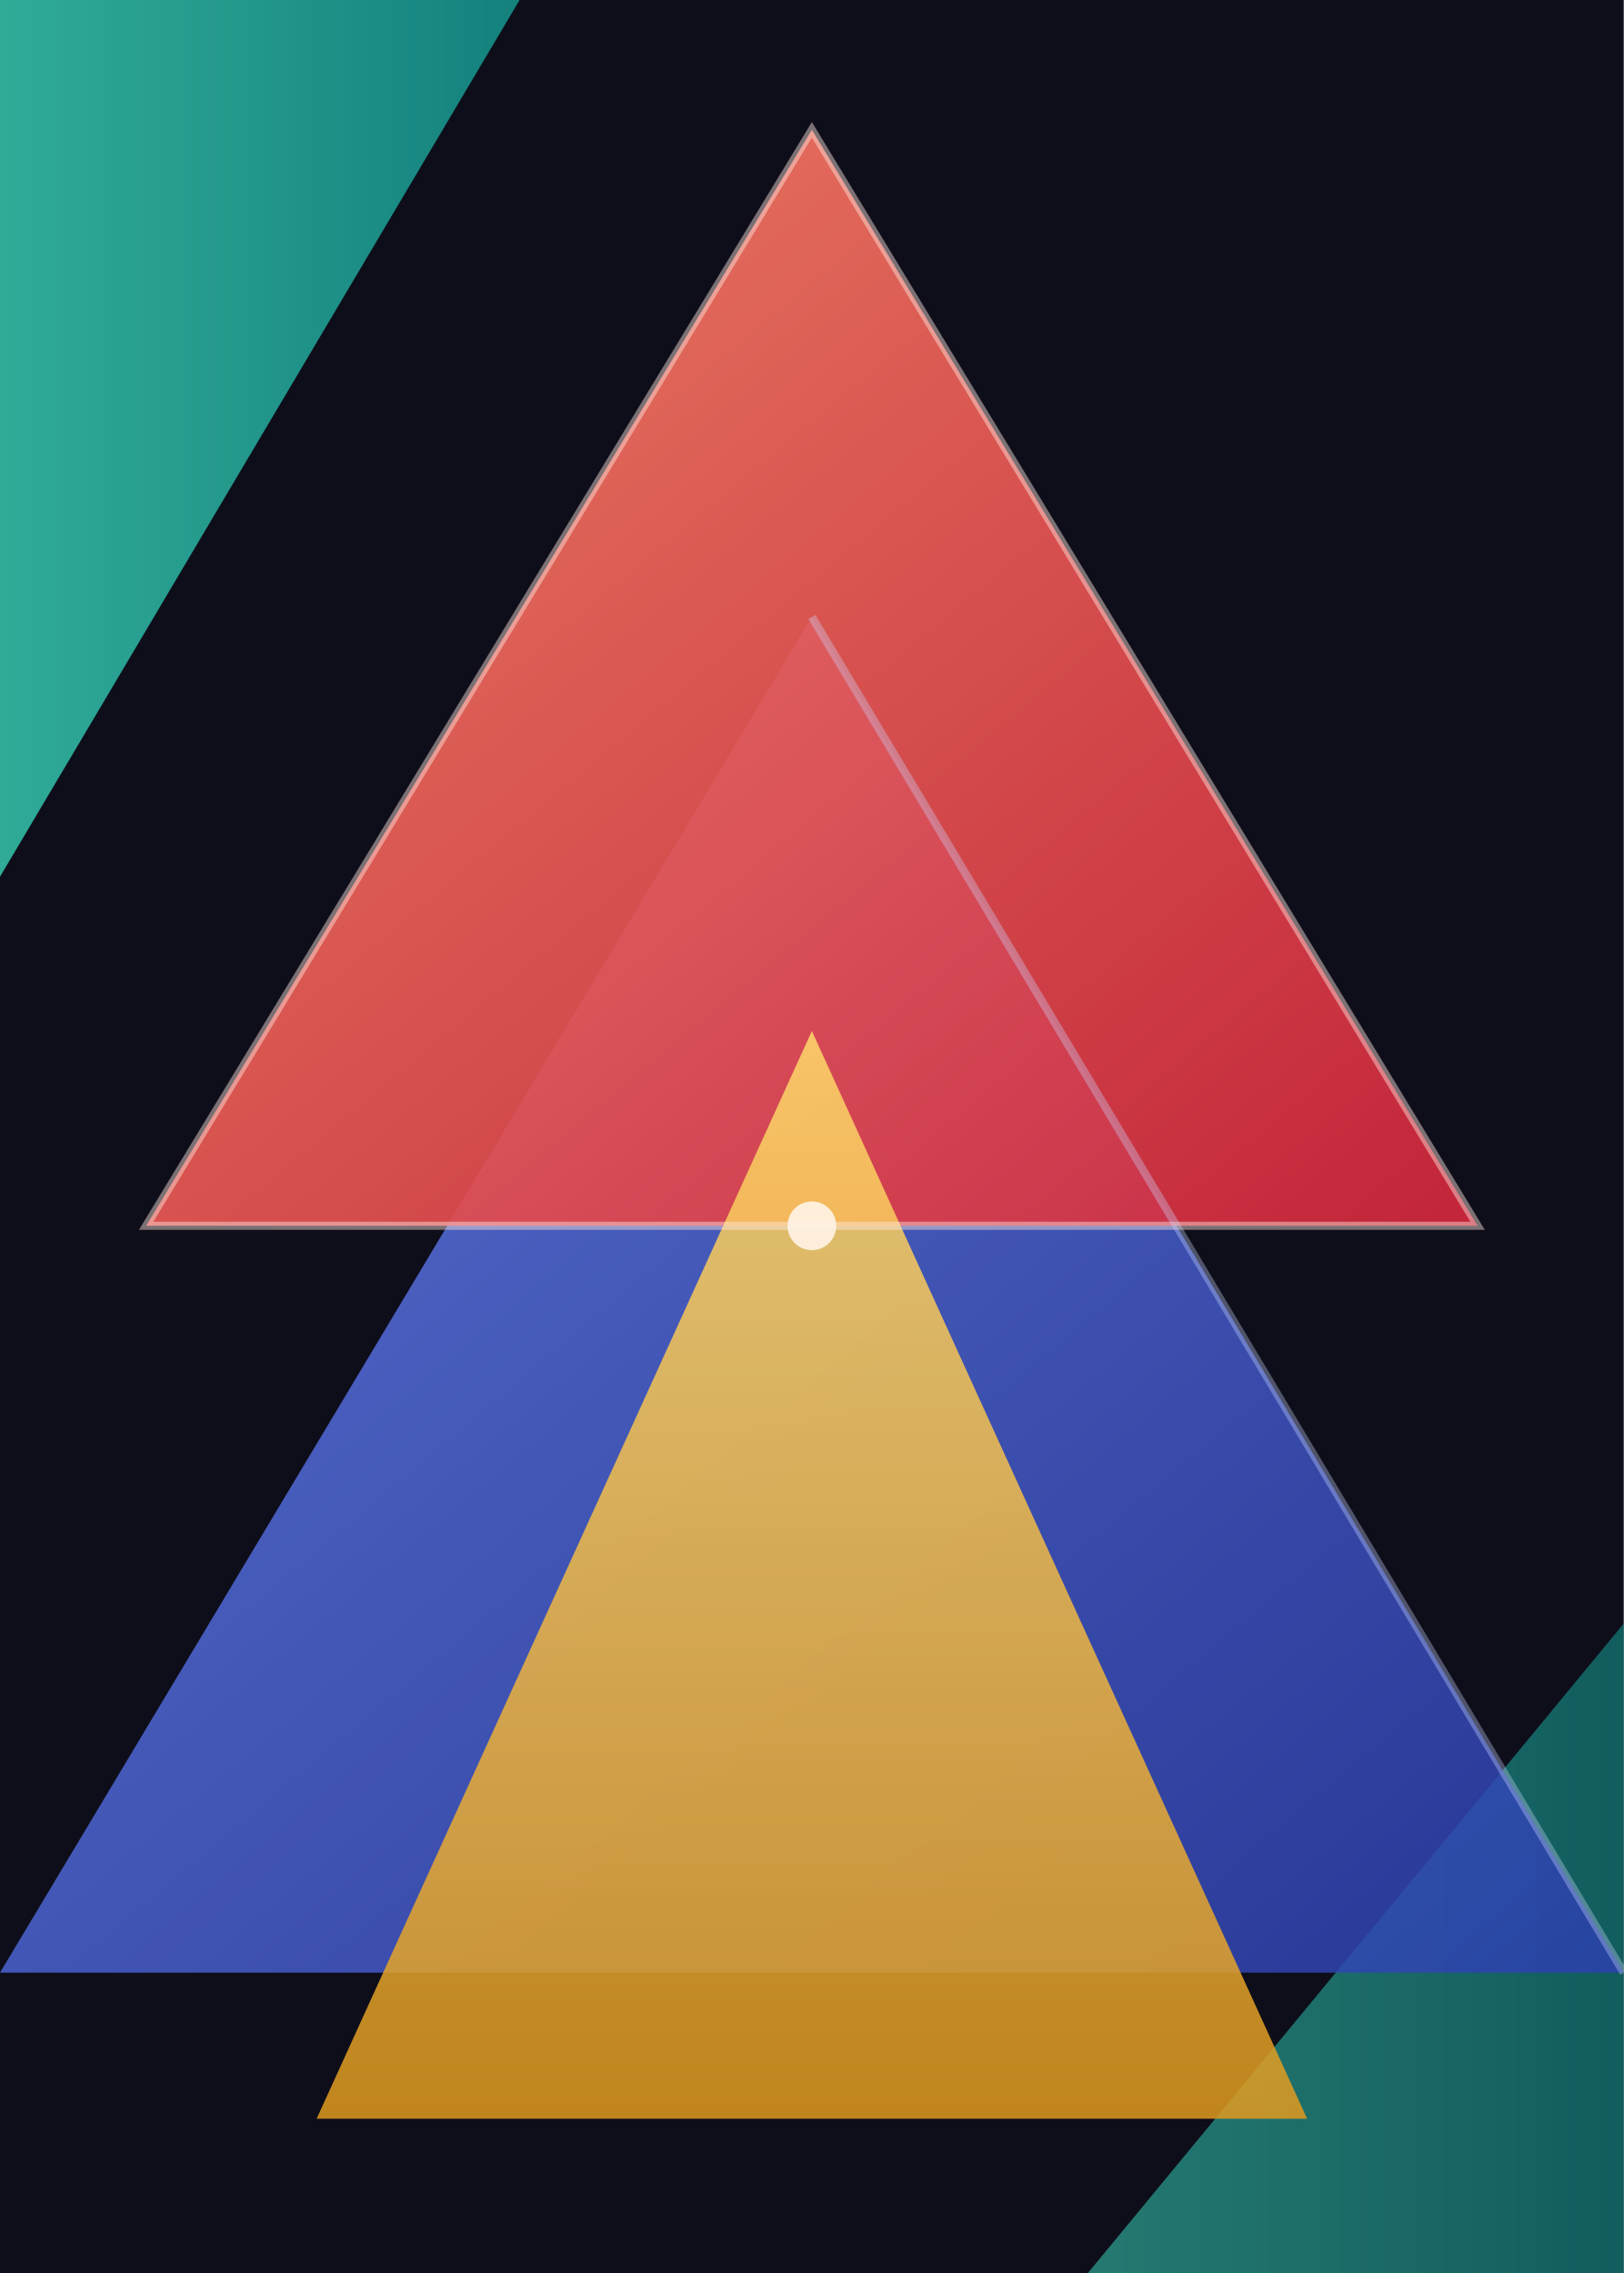
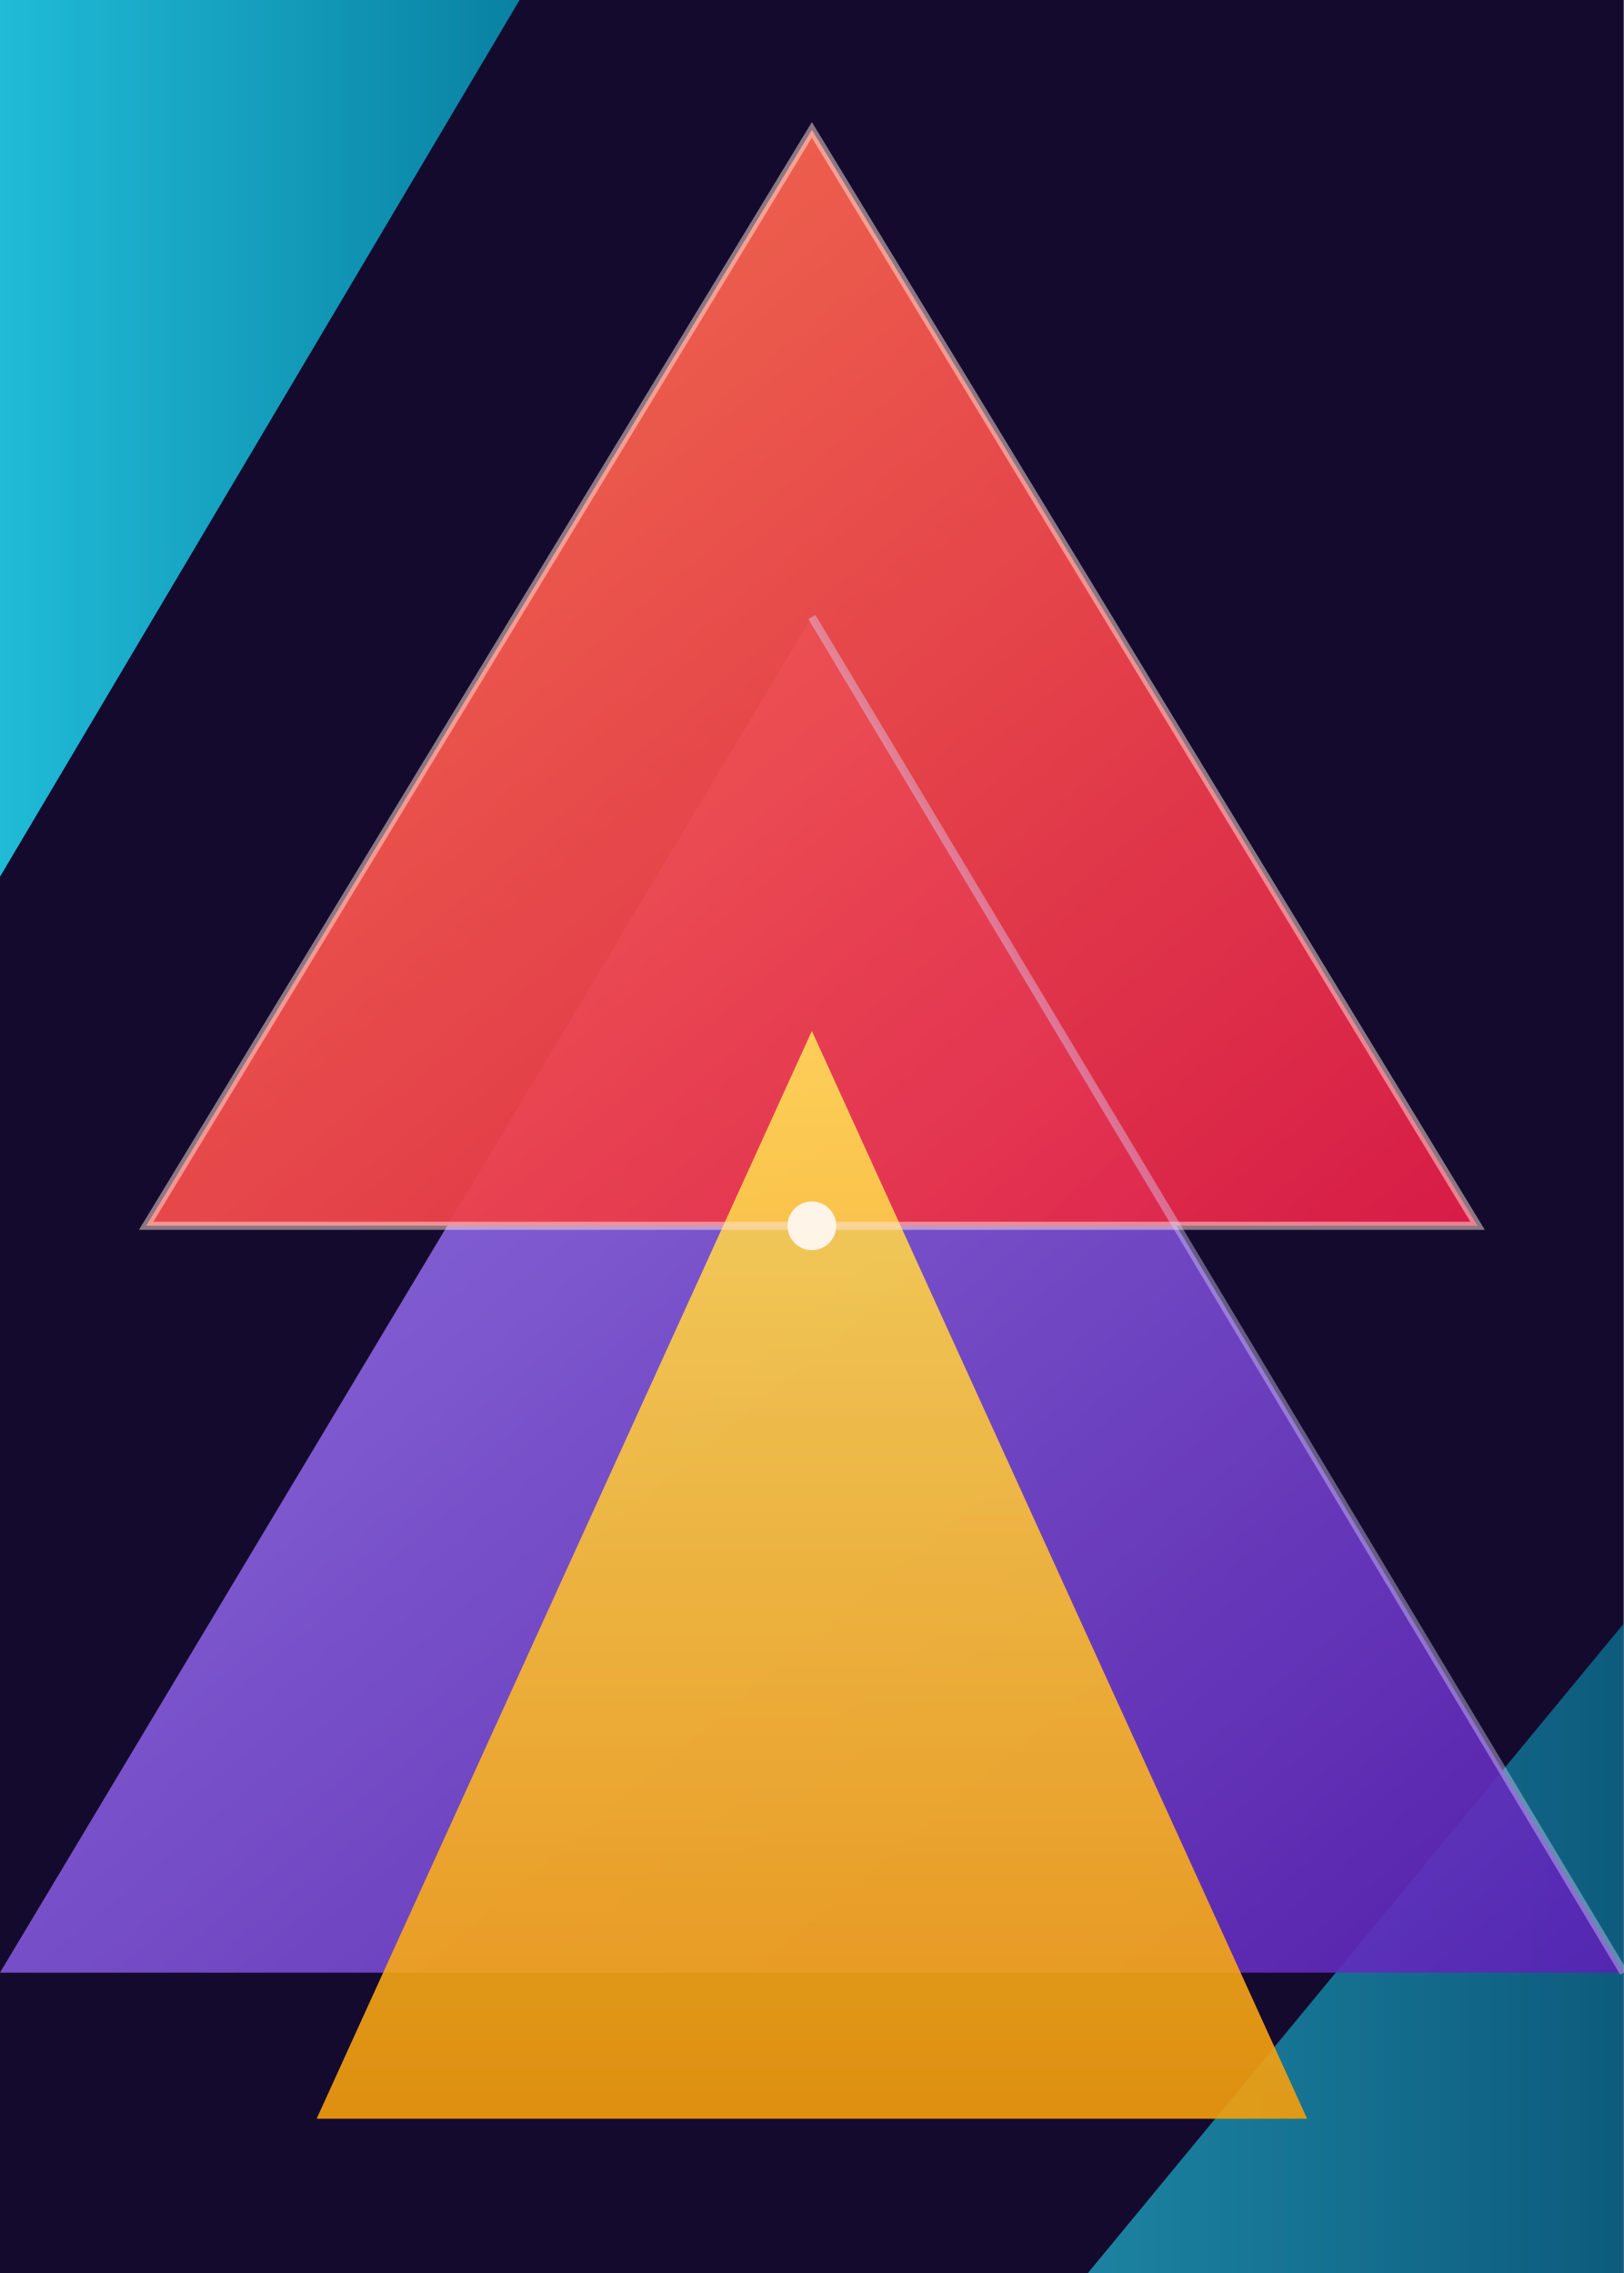
<svg xmlns="http://www.w3.org/2000/svg" viewBox="0 0 400 560" width="400" height="560">
  <defs>
    <linearGradient id="p1" x1="0" y1="0" x2="1" y2="1">
-       <stop offset="0" stop-color="#FF8A6B" />
-       <stop offset="1" stop-color="#D2263C" />
+       <stop offset="0" stop-color="#FF7A50" />
+       <stop offset="1" stop-color="#E11D48" />
    </linearGradient>
    <linearGradient id="p2" x1="0" y1="0" x2="1" y2="1">
-       <stop offset="0" stop-color="#6E8CFF" />
-       <stop offset="1" stop-color="#2B3EAF" />
+       <stop offset="0" stop-color="#A78BFA" />
+       <stop offset="1" stop-color="#5B21B6" />
    </linearGradient>
    <linearGradient id="p3" x1="0" y1="0" x2="0" y2="1">
-       <stop offset="0" stop-color="#FFD86B" />
-       <stop offset="1" stop-color="#E09A1E" />
+       <stop offset="0" stop-color="#FFDE59" />
+       <stop offset="1" stop-color="#F59E0B" />
    </linearGradient>
    <linearGradient id="p4" x1="0" y1="0" x2="1" y2="0">
-       <stop offset="0" stop-color="#38D2B8" />
-       <stop offset="1" stop-color="#159E96" />
+       <stop offset="0" stop-color="#22D3EE" />
+       <stop offset="1" stop-color="#0891B2" />
    </linearGradient>
  </defs>
-   <rect width="400" height="560" fill="#0E0E1A" />
-   <path d="M0 0 L128 0 L0 216 Z" fill="url(#p4)" opacity="0.8" />
-   <path d="M400 560 L400 400 L268 560 Z" fill="url(#p4)" opacity="0.55" />
-   <path d="M200 152 L400 486 L0 486 Z" fill="url(#p2)" opacity="0.82" />
-   <path d="M200 32 L364 302 L36 302 Z" fill="url(#p1)" opacity="0.92" />
-   <path d="M200 254 L322 522 L78 522 Z" fill="url(#p3)" opacity="0.85" />
-   <path d="M200 32 L364 302 L36 302 Z" fill="none" stroke="#FFE9E2" stroke-width="2" opacity="0.45" />
-   <path d="M200 152 L400 486" stroke="#CBD6FF" stroke-width="2" opacity="0.35" />
-   <circle cx="200" cy="302" r="6" fill="#FFF4E8" opacity="0.9" />
+   <rect width="400" height="560" fill="#140A2E" />
+   <path d="M0 0 L128 0 L0 216 Z" fill="url(#p4)" opacity="0.88" />
+   <path d="M400 560 L400 400 L268 560 Z" fill="url(#p4)" opacity="0.6" />
+   <path d="M200 152 L400 486 L0 486 Z" fill="url(#p2)" opacity="0.9" />
+   <path d="M200 32 L364 302 L36 302 Z" fill="url(#p1)" opacity="0.95" />
+   <path d="M200 254 L322 522 L78 522 Z" fill="url(#p3)" opacity="0.9" />
+   <path d="M200 32 L364 302 L36 302 Z" fill="none" stroke="#FFE4DA" stroke-width="2" opacity="0.5" />
+   <path d="M200 152 L400 486" stroke="#DDD6FE" stroke-width="2" opacity="0.4" />
+   <circle cx="200" cy="302" r="6" fill="#FFF4E8" />
</svg>
